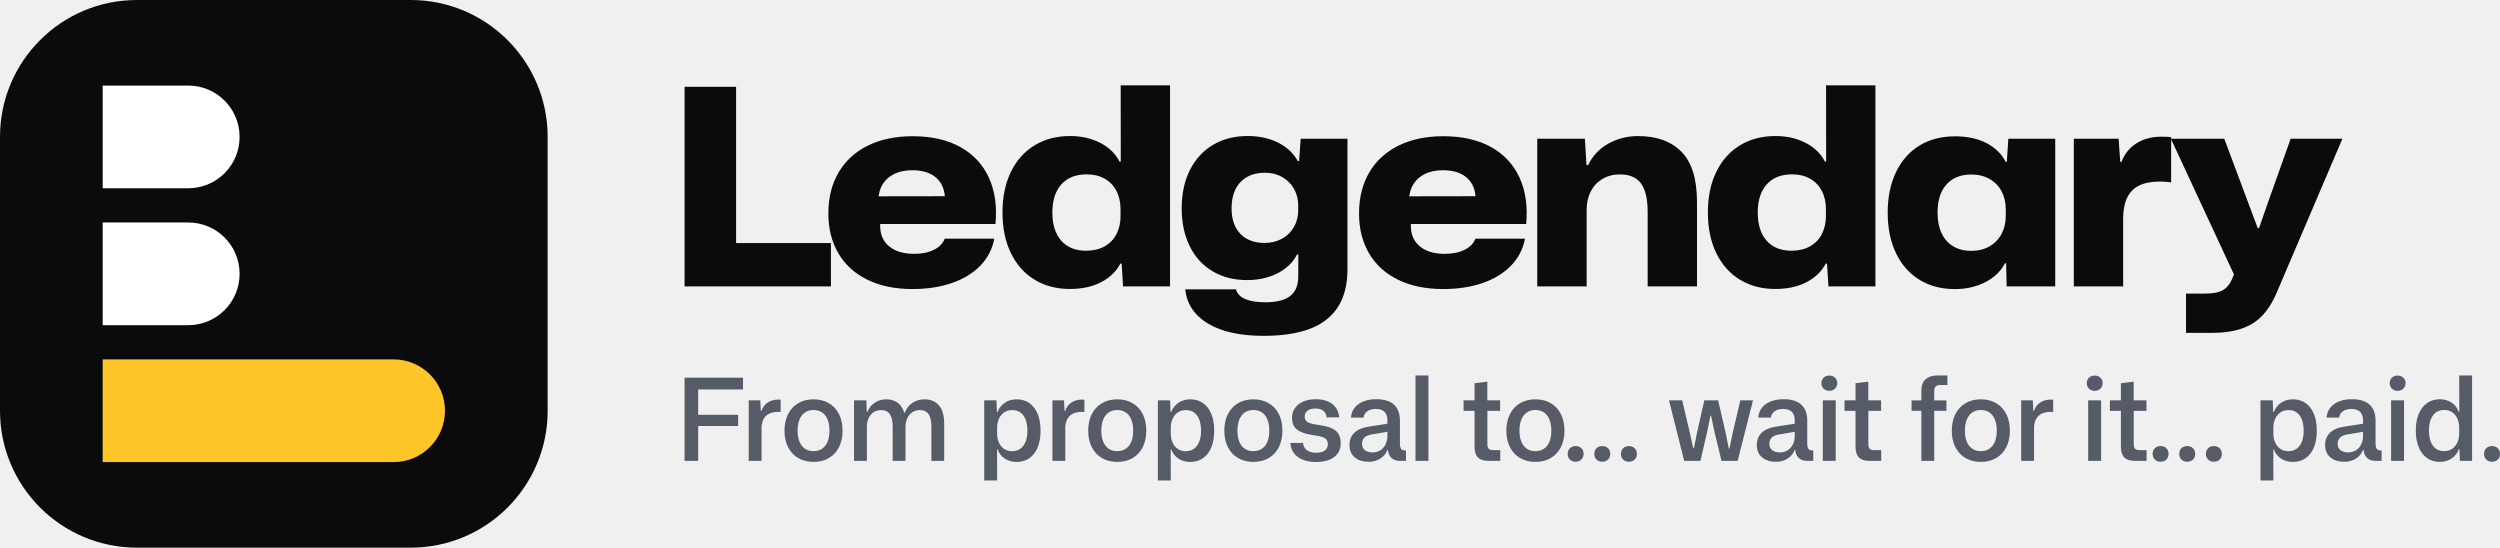
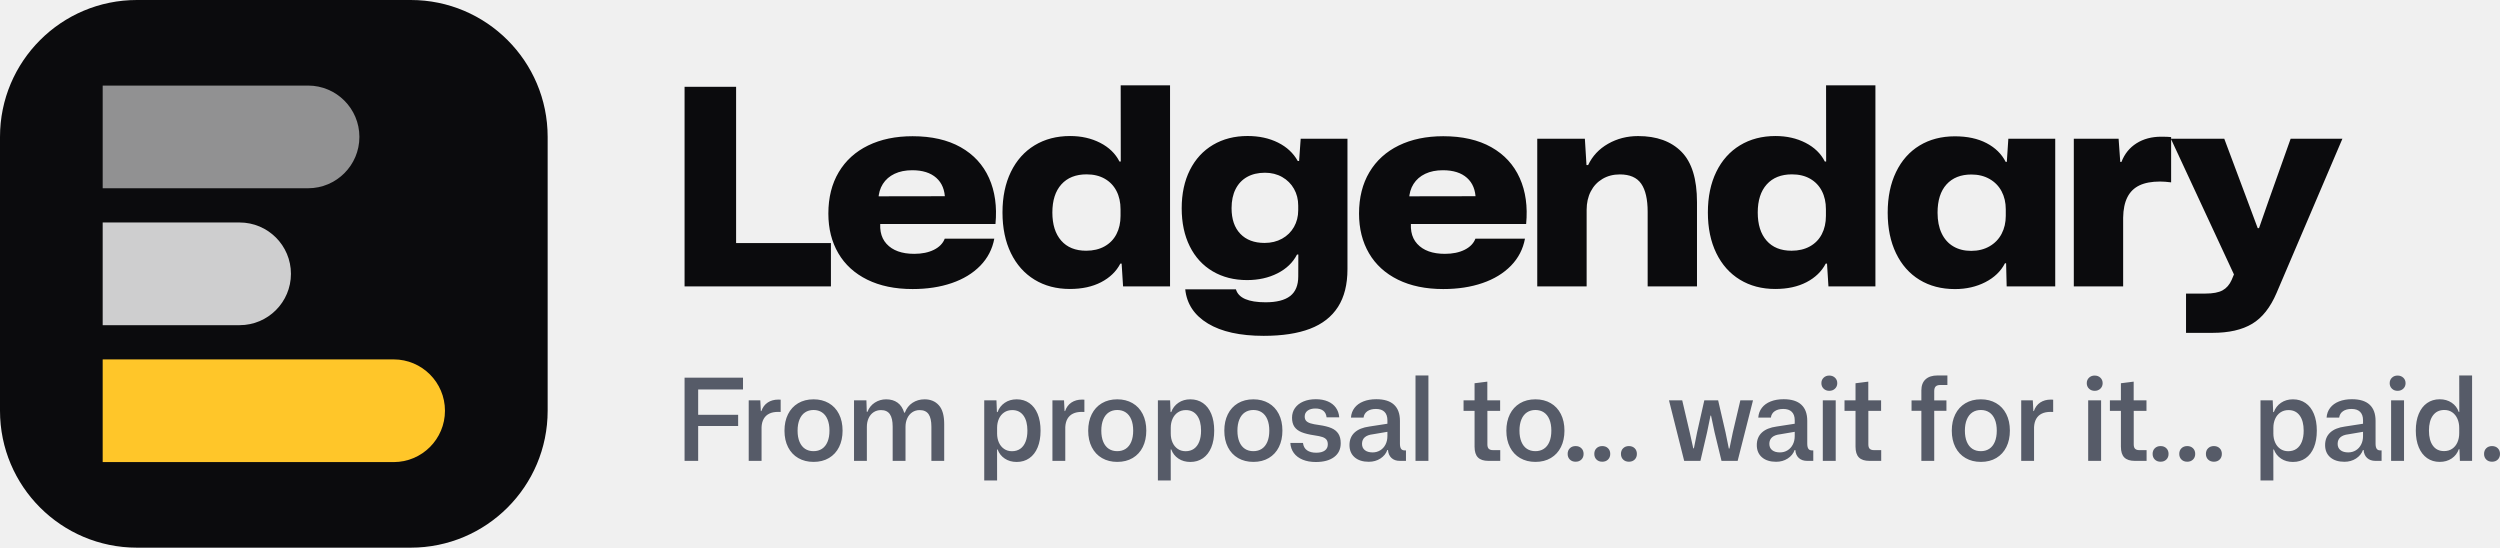
<svg xmlns="http://www.w3.org/2000/svg" viewBox="0 0 328.674 72" width="328.674" height="72" role="img" aria-label="Ledgendary. From proposal to… wait for it… paid.">
  <rect x="0" y="0" width="72" height="72" rx="18" fill="#0b0b0d" />
-   <path d="M13.5 11.25H24.75A6.75 6.75 0 0 1 24.75 24.75H13.5H13.5V11.25Z" fill="#ffffff" />
-   <path d="M13.5 29.25H24.75A6.75 6.75 0 0 1 24.75 42.75H13.5H13.5V29.25Z" fill="#ffffff" />
+   <path d="M13.5 11.25H40.5A6.75 6.75 0 0 1 40.5 24.75H13.5H13.5V11.25Z" fill="#ffffff" opacity="0.55" />
+   <path d="M13.5 29.25H31.5A6.75 6.75 0 0 1 31.5 42.75H13.5H13.5V29.25Z" fill="#ffffff" opacity="0.8" />
  <path d="M13.5 47.25H51.75A6.75 6.75 0 0 1 51.75 60.75H13.5H13.5V47.25Z" fill="#ffc629" />
  <path transform="translate(87.963 37.654) scale(0.036)" fill="#0b0b0d" d="M56.572 -729.0H244.789V-123.262L210.67 -158.371H591.07V0.0H56.572ZM581.692 -265.912Q581.692 -353.534 619.569 -417.153Q657.446 -480.773 726.876 -514.631Q796.306 -548.488 889.243 -548.488Q993.665 -548.488 1064.777 -508.409Q1135.888 -468.331 1168.47 -395.863Q1201.052 -323.394 1191.945 -227.81L689.562 -227.949L775.346 -259.234Q760.821 -191.918 794.13 -155.43Q827.44 -118.942 895.251 -118.942Q937.412 -118.942 967.129 -133.678Q996.845 -148.414 1006.777 -174.46H1187.713Q1177.053 -117.185 1136.591 -75.644Q1096.13 -34.104 1032.569 -12.235Q969.009 9.635 889.263 9.635Q793.345 9.635 723.898 -24.565Q654.452 -58.765 618.072 -121.091Q581.692 -183.416 581.692 -265.912ZM755.807 -328.995 1017.785 -329.411 1007.667 -318.006Q1007.159 -368.499 975.955 -396.378Q944.752 -424.258 887.896 -424.258Q850.813 -424.258 823.424 -411.246Q796.036 -398.235 780.718 -374.178Q765.4 -350.121 764.386 -317.454ZM1217.61 -269.973Q1217.61 -355.244 1248.307 -418.253Q1279.004 -481.263 1334.871 -515.232Q1390.739 -549.2 1464.656 -549.2Q1525.894 -549.2 1574.347 -524.368Q1622.8 -499.536 1644.804 -455.984H1649.549L1649.262 -734.203H1829.485V0.0H1657.965L1652.715 -83.343H1648.064Q1625.659 -40.267 1577.921 -15.451Q1530.183 9.365 1463.622 9.365Q1390.225 9.365 1334.614 -24.604Q1279.004 -58.573 1248.307 -121.668Q1217.61 -184.764 1217.61 -269.973ZM1648.731 -257.449V-281.955Q1648.731 -319.677 1633.925 -348.404Q1619.118 -377.131 1591.149 -393.161Q1563.18 -409.192 1524.681 -409.192Q1465.504 -409.192 1432.616 -372.564Q1399.728 -335.937 1399.728 -269.973Q1399.728 -204.214 1431.966 -167.266Q1464.203 -130.319 1523.306 -130.319Q1561.755 -130.319 1590.287 -146.168Q1618.82 -162.018 1633.776 -190.872Q1648.731 -219.726 1648.731 -257.449ZM1884.994 10.688H2070.086Q2077.022 34.454 2104.18 46.215Q2131.338 57.977 2178.377 57.977Q2238.775 57.977 2268.256 35.075Q2297.736 12.173 2297.736 -36.554L2298.023 -116.305H2293.138Q2270.61 -72.436 2221.81 -47.765Q2173.01 -23.095 2110.879 -23.095Q2039.605 -23.095 1985.356 -55.047Q1931.107 -86.999 1901.585 -146.283Q1872.062 -205.566 1872.062 -285.315Q1872.062 -365.29 1902.015 -425.025Q1931.968 -484.76 1986.574 -517.011Q2041.18 -549.262 2112.568 -549.262Q2175.619 -549.262 2223.771 -525.235Q2271.922 -501.209 2295.903 -457.98H2300.799L2306.605 -539.372H2477.429V-62.853Q2477.429 20.778 2442.837 74.85Q2408.245 128.921 2340.591 154.731Q2272.937 180.54 2171.533 180.54Q2042.372 180.54 1967.865 135.576Q1893.358 90.612 1884.994 10.688ZM2297.581 -278.138V-295.154Q2297.581 -329.008 2282.172 -356.304Q2266.762 -383.601 2239.093 -399.366Q2211.423 -415.131 2176.274 -415.131Q2138.451 -415.131 2111.051 -399.831Q2083.651 -384.53 2068.916 -355.45Q2054.18 -326.369 2054.18 -285.845Q2054.18 -225.455 2086.167 -192.112Q2118.153 -158.768 2174.672 -158.768Q2210.565 -158.768 2238.5 -174.23Q2266.436 -189.691 2282.009 -216.942Q2297.581 -244.193 2297.581 -278.138ZM2519.692 -265.912Q2519.692 -353.534 2557.569 -417.153Q2595.446 -480.773 2664.876 -514.631Q2734.306 -548.488 2827.243 -548.488Q2931.665 -548.488 3002.777 -508.409Q3073.888 -468.331 3106.47 -395.863Q3139.052 -323.394 3129.945 -227.81L2627.562 -227.949L2713.346 -259.234Q2698.821 -191.918 2732.13 -155.43Q2765.44 -118.942 2833.251 -118.942Q2875.412 -118.942 2905.129 -133.678Q2934.845 -148.414 2944.777 -174.46H3125.713Q3115.053 -117.185 3074.591 -75.644Q3034.13 -34.104 2970.569 -12.235Q2907.009 9.635 2827.263 9.635Q2731.345 9.635 2661.898 -24.565Q2592.452 -58.765 2556.072 -121.091Q2519.692 -183.416 2519.692 -265.912ZM2693.807 -328.995 2955.785 -329.411 2945.667 -318.006Q2945.159 -368.499 2913.955 -396.378Q2882.752 -424.258 2825.896 -424.258Q2788.813 -424.258 2761.424 -411.246Q2734.036 -398.235 2718.718 -374.178Q2703.4 -350.121 2702.386 -317.454ZM3170.534 -539.372H3344.415L3350.327 -443.089H3356.312Q3379.791 -492.653 3429.111 -520.841Q3478.431 -549.029 3538.864 -549.029Q3640.586 -549.029 3697.234 -491.661Q3753.882 -434.294 3753.882 -307.567V0.0H3573.719V-272.502Q3573.719 -340.963 3550.192 -374.978Q3526.665 -408.993 3471.965 -408.993Q3436.303 -408.993 3408.666 -392.55Q3381.029 -376.107 3365.949 -346.884Q3350.869 -317.661 3350.869 -279.868V0.0H3170.534ZM3793.61 -269.973Q3793.61 -355.244 3824.307 -418.253Q3855.004 -481.263 3910.871 -515.232Q3966.739 -549.2 4040.656 -549.2Q4101.894 -549.2 4150.347 -524.368Q4198.8 -499.536 4220.804 -455.984H4225.549L4225.262 -734.203H4405.485V0.0H4233.965L4228.715 -83.343H4224.064Q4201.659 -40.267 4153.921 -15.451Q4106.183 9.365 4039.622 9.365Q3966.225 9.365 3910.614 -24.604Q3855.004 -58.573 3824.307 -121.668Q3793.61 -184.764 3793.61 -269.973ZM4224.731 -257.449V-281.955Q4224.731 -319.677 4209.925 -348.404Q4195.118 -377.131 4167.149 -393.161Q4139.18 -409.192 4100.681 -409.192Q4041.504 -409.192 4008.616 -372.564Q3975.728 -335.937 3975.728 -269.973Q3975.728 -204.214 4007.966 -167.266Q4040.203 -130.319 4099.306 -130.319Q4137.755 -130.319 4166.287 -146.168Q4194.82 -162.018 4209.776 -190.872Q4224.731 -219.726 4224.731 -257.449ZM4450.287 -269.245Q4450.287 -354.512 4480.808 -417.732Q4511.329 -480.952 4566.732 -514.546Q4622.134 -548.14 4695.786 -548.14Q4763.642 -548.14 4811.31 -523.255Q4858.978 -498.37 4881.193 -454.847H4885.363L4890.896 -539.372H5062.162V0.0H4884.808L4882.729 -84.485H4878.584Q4855.929 -40.625 4806.734 -15.429Q4757.54 9.767 4696.028 9.767Q4621.939 9.767 4566.583 -24.051Q4511.227 -57.868 4480.757 -121.005Q4450.287 -184.142 4450.287 -269.245ZM4881.552 -257.844V-281.605Q4881.552 -318.304 4866.432 -346.982Q4851.313 -375.66 4822.617 -392.161Q4793.921 -408.662 4756.098 -408.662Q4697.855 -408.662 4665.13 -372.508Q4632.405 -336.354 4632.405 -269.241Q4632.405 -225.401 4647.266 -194.021Q4662.127 -162.642 4689.879 -146.207Q4717.632 -129.773 4755.337 -129.773Q4793.378 -129.773 4822.23 -146.408Q4851.083 -163.043 4866.317 -192.026Q4881.552 -221.008 4881.552 -257.844ZM5129.989 -539.372H5293.58L5299.619 -454.607H5304.039Q5320.785 -498.475 5358.883 -522.595Q5396.981 -546.715 5449.262 -546.715Q5472.72 -546.715 5485.389 -545.324V-379.988Q5462.105 -382.97 5445.058 -382.97Q5399.385 -382.97 5370.022 -369.085Q5340.658 -355.199 5325.764 -325.919Q5310.87 -296.64 5310.184 -251.209V0.0H5129.989ZM5539.807 26.153H5610.933Q5651.897 26.153 5673.363 14.308Q5694.829 2.463 5706.39 -23.649L5723.348 -64.003V-25.419L5484.441 -539.372H5679.446L5765.735 -308.868L5801.567 -212.781H5806.371L5839.927 -308.868L5921.881 -539.372H6110.92L5870.388 24.034Q5836.456 103.532 5781.321 136.567Q5726.187 169.601 5636.381 169.601H5539.807Z" />
  <path transform="translate(88.854 60.59) scale(0.015)" fill="#565b68" d="M76.41 -729.0H588.564V-625.542H174.577L195.595 -646.958V0.0H76.41ZM162.04 -403.841H545.928V-305.351H162.04ZM638.616 -530.392H740.231L744.92 -436.552H749.634Q766.31 -485.712 805.186 -511.378Q844.062 -537.045 897.41 -537.045Q908.012 -537.045 918.661 -536.366V-428.574Q907.02 -429.253 895.93 -429.253Q849.727 -429.253 818.377 -413.733Q787.027 -398.213 770.109 -368.426Q753.191 -338.638 751.175 -295.953V0.0H638.616ZM952.081 -264.44Q952.081 -346.241 982.842 -408.317Q1013.603 -470.392 1071.197 -504.888Q1128.791 -539.384 1206.937 -539.384Q1282.6 -539.384 1340.268 -506.132Q1397.936 -472.88 1429.602 -410.731Q1461.268 -348.581 1461.268 -264.944Q1461.268 -183.472 1430.594 -121.484Q1399.92 -59.496 1342.414 -25.252Q1284.907 8.992 1206.937 8.992Q1131.099 8.992 1073.343 -24.26Q1015.587 -57.512 983.834 -119.41Q952.081 -181.308 952.081 -264.44ZM1346.385 -264.944Q1346.385 -322.369 1329.396 -363.212Q1312.407 -404.056 1280.934 -424.955Q1249.462 -445.855 1206.937 -445.855Q1164.263 -445.855 1132.777 -425.043Q1101.292 -404.231 1084.127 -363.223Q1066.963 -322.215 1066.963 -264.44Q1066.963 -207.52 1084.04 -166.928Q1101.117 -126.336 1132.35 -105.689Q1163.584 -85.042 1206.433 -85.042Q1249.112 -85.042 1280.584 -105.601Q1312.056 -126.161 1329.221 -166.753Q1346.385 -207.345 1346.385 -264.944ZM1561.582 -530.392H1670.157L1673.342 -429.851H1679.213Q1699.473 -482.109 1744.306 -510.746Q1789.139 -539.384 1843.276 -539.384Q1902.892 -539.384 1943.228 -510.168Q1983.565 -480.952 2001.446 -422.365H2006.993Q2027.966 -478.636 2074.304 -509.01Q2120.642 -539.384 2179.907 -539.384Q2258.687 -539.384 2305.327 -487.025Q2351.966 -434.665 2351.966 -323.275V0.0H2239.731V-300.285Q2239.731 -373.924 2215.008 -409.463Q2190.285 -445.001 2137.03 -445.001Q2100.024 -445.001 2071.882 -425.925Q2043.74 -406.85 2028.32 -373.444Q2012.899 -340.038 2012.899 -298.637V0.0H1900.314V-300.285Q1900.314 -373.749 1875.515 -409.375Q1850.715 -445.001 1798.293 -445.001Q1760.963 -445.001 1732.734 -426.09Q1704.504 -407.178 1689.322 -373.772Q1674.141 -340.366 1674.141 -298.637V0.0H1561.582ZM2702.877 -530.392H2809.963L2813.968 -427.812H2819.86Q2838.199 -478.594 2882.596 -508.989Q2926.992 -539.384 2987.281 -539.384Q3050.681 -539.384 3097.943 -506.561Q3145.205 -473.737 3170.838 -411.835Q3196.471 -349.933 3196.471 -264.944Q3196.471 -179.451 3170.838 -117.801Q3145.205 -56.151 3097.943 -23.328Q3050.681 9.496 2987.173 9.496Q2926.82 9.496 2882.628 -20.13Q2838.437 -49.756 2820.404 -99.676H2815.292L2815.616 171.933H2702.877ZM3081.245 -264.944Q3081.245 -349.984 3046.383 -397.524Q3011.522 -445.064 2948.277 -445.064Q2907.523 -445.064 2877.437 -424.584Q2847.351 -404.104 2831.484 -368.686Q2815.616 -333.268 2815.616 -289.549V-239.663Q2815.616 -195.944 2831.239 -160.774Q2846.862 -125.604 2876.457 -105.124Q2906.053 -84.644 2945.722 -84.644Q2988.337 -84.644 3018.768 -105.944Q3049.198 -127.244 3065.221 -168.016Q3081.245 -208.788 3081.245 -264.944ZM3300.616 -530.392H3402.231L3406.92 -436.552H3411.634Q3428.31 -485.712 3467.186 -511.378Q3506.062 -537.045 3559.41 -537.045Q3570.012 -537.045 3580.661 -536.366V-428.574Q3569.02 -429.253 3557.93 -429.253Q3511.727 -429.253 3480.377 -413.733Q3449.027 -398.213 3432.109 -368.426Q3415.191 -338.638 3413.175 -295.953V0.0H3300.616ZM3614.081 -264.44Q3614.081 -346.241 3644.842 -408.317Q3675.603 -470.392 3733.197 -504.888Q3790.791 -539.384 3868.937 -539.384Q3944.6 -539.384 4002.268 -506.132Q4059.936 -472.88 4091.602 -410.731Q4123.268 -348.581 4123.268 -264.944Q4123.268 -183.472 4092.594 -121.484Q4061.92 -59.496 4004.414 -25.252Q3946.907 8.992 3868.937 8.992Q3793.099 8.992 3735.343 -24.26Q3677.587 -57.512 3645.834 -119.41Q3614.081 -181.308 3614.081 -264.44ZM4008.385 -264.944Q4008.385 -322.369 3991.396 -363.212Q3974.407 -404.056 3942.934 -424.955Q3911.462 -445.855 3868.937 -445.855Q3826.263 -445.855 3794.777 -425.043Q3763.292 -404.231 3746.127 -363.223Q3728.963 -322.215 3728.963 -264.44Q3728.963 -207.52 3746.04 -166.928Q3763.117 -126.336 3794.35 -105.689Q3825.584 -85.042 3868.433 -85.042Q3911.112 -85.042 3942.584 -105.601Q3974.056 -126.161 3991.221 -166.753Q4008.385 -207.345 4008.385 -264.944ZM4224.877 -530.392H4331.963L4335.968 -427.812H4341.86Q4360.199 -478.594 4404.596 -508.989Q4448.992 -539.384 4509.281 -539.384Q4572.681 -539.384 4619.943 -506.561Q4667.205 -473.737 4692.838 -411.835Q4718.471 -349.933 4718.471 -264.944Q4718.471 -179.451 4692.838 -117.801Q4667.205 -56.151 4619.943 -23.328Q4572.681 9.496 4509.173 9.496Q4448.82 9.496 4404.628 -20.13Q4360.437 -49.756 4342.404 -99.676H4337.292L4337.616 171.933H4224.877ZM4603.245 -264.944Q4603.245 -349.984 4568.383 -397.524Q4533.522 -445.064 4470.277 -445.064Q4429.523 -445.064 4399.437 -424.584Q4369.351 -404.104 4353.484 -368.686Q4337.616 -333.268 4337.616 -289.549V-239.663Q4337.616 -195.944 4353.239 -160.774Q4368.862 -125.604 4398.457 -105.124Q4428.053 -84.644 4467.722 -84.644Q4510.337 -84.644 4540.768 -105.944Q4571.198 -127.244 4587.221 -168.016Q4603.245 -208.788 4603.245 -264.944ZM4807.081 -264.44Q4807.081 -346.241 4837.842 -408.317Q4868.603 -470.392 4926.197 -504.888Q4983.791 -539.384 5061.937 -539.384Q5137.6 -539.384 5195.268 -506.132Q5252.936 -472.88 5284.602 -410.731Q5316.268 -348.581 5316.268 -264.944Q5316.268 -183.472 5285.594 -121.484Q5254.92 -59.496 5197.414 -25.252Q5139.907 8.992 5061.937 8.992Q4986.099 8.992 4928.343 -24.26Q4870.587 -57.512 4838.834 -119.41Q4807.081 -181.308 4807.081 -264.44ZM5201.385 -264.944Q5201.385 -322.369 5184.396 -363.212Q5167.407 -404.056 5135.934 -424.955Q5104.462 -445.855 5061.937 -445.855Q5019.263 -445.855 4987.777 -425.043Q4956.292 -404.231 4939.127 -363.223Q4921.963 -322.215 4921.963 -264.44Q4921.963 -207.52 4939.04 -166.928Q4956.117 -126.336 4987.35 -105.689Q5018.584 -85.042 5061.433 -85.042Q5104.112 -85.042 5135.584 -105.601Q5167.056 -126.161 5184.221 -166.753Q5201.385 -207.345 5201.385 -264.944ZM5385.802 -157.286H5496.379Q5502.029 -113.318 5532.338 -92.367Q5562.647 -71.416 5612.44 -71.416Q5661.681 -71.416 5687.903 -90.577Q5714.124 -109.737 5714.124 -144.4Q5714.124 -170.496 5702.746 -185.468Q5691.369 -200.441 5667.195 -208.803Q5643.021 -217.165 5596.186 -223.849Q5526.836 -234.016 5484.827 -250.996Q5442.818 -267.976 5421.726 -298.536Q5400.635 -329.096 5400.635 -378.056Q5400.635 -426.525 5426.616 -463.238Q5452.598 -499.952 5499.823 -520.172Q5547.048 -540.392 5609.047 -540.392Q5669.076 -540.392 5714.135 -521.148Q5759.193 -501.904 5784.751 -466.212Q5810.31 -430.52 5814.445 -381.788H5703.39Q5698.735 -421.067 5673.601 -440.021Q5648.467 -458.976 5605.541 -458.976Q5562.438 -458.976 5537.044 -440.06Q5511.65 -421.143 5511.65 -388.504Q5511.65 -364.928 5524.198 -350.876Q5536.746 -336.825 5563.248 -328.635Q5589.751 -320.445 5639.382 -313.915Q5704.885 -304.591 5745.231 -287.36Q5785.577 -270.13 5806.439 -238.146Q5827.301 -206.161 5827.301 -154.345Q5827.301 -76.57 5769.207 -33.285Q5711.113 10.0 5609.44 10.0Q5543.244 10.0 5493.75 -10.496Q5444.255 -30.992 5416.438 -68.848Q5388.622 -106.703 5385.802 -157.286ZM5904.144 -138.371Q5904.144 -206.884 5948.719 -248.236Q5993.293 -289.587 6078.299 -301.021L6247.008 -327.098V-256.477L6107.704 -232.817Q6061.62 -227.567 6037.812 -206.481Q6014.004 -185.394 6014.004 -149.002Q6014.004 -113.681 6038.699 -93.909Q6063.394 -74.137 6107.039 -74.137Q6143.695 -74.137 6173.348 -92.296Q6203.001 -110.455 6219.769 -143.05Q6236.537 -175.644 6236.537 -217.711V-355.709Q6236.537 -404.003 6211.018 -429.525Q6185.5 -455.047 6136.019 -455.047Q6089.297 -455.047 6060.699 -435.04Q6032.101 -415.033 6027.475 -379.208H5917.041Q5920.511 -428.72 5948.646 -465.058Q5976.781 -501.395 6025.751 -520.894Q6074.722 -540.392 6139.382 -540.392Q6242.599 -540.392 6294.478 -492.258Q6346.357 -444.123 6346.357 -350.921V-151.754Q6346.357 -120.548 6356.042 -106.23Q6365.726 -91.911 6386.125 -91.911H6399.153V0.0H6345.07Q6299.569 0.0 6272.215 -25.371Q6244.861 -50.743 6241.683 -95.133H6235.786Q6219.489 -49.477 6175.354 -20.735Q6131.218 8.008 6073.462 8.008Q5994.749 8.008 5949.447 -31.179Q5904.144 -70.366 5904.144 -138.371ZM6482.864 -748.577H6595.926V0.0H6482.864ZM7000.429 -124.281V-438.375H6903.926V-530.392H7000.39V-680.269L7112.291 -694.464V-530.392H7224.495V-438.375H7112.795V-144.153Q7112.795 -117.097 7125.192 -105.565Q7137.589 -94.034 7162.446 -94.034H7225.503V0.0H7121.766Q7059.877 0.0 7030.153 -29.948Q7000.429 -59.896 7000.429 -124.281ZM7279.081 -264.44Q7279.081 -346.241 7309.842 -408.317Q7340.603 -470.392 7398.197 -504.888Q7455.791 -539.384 7533.937 -539.384Q7609.6 -539.384 7667.268 -506.132Q7724.936 -472.88 7756.602 -410.731Q7788.268 -348.581 7788.268 -264.944Q7788.268 -183.472 7757.594 -121.484Q7726.92 -59.496 7669.414 -25.252Q7611.907 8.992 7533.937 8.992Q7458.099 8.992 7400.343 -24.26Q7342.587 -57.512 7310.834 -119.41Q7279.081 -181.308 7279.081 -264.44ZM7673.385 -264.944Q7673.385 -322.369 7656.396 -363.212Q7639.407 -404.056 7607.934 -424.955Q7576.462 -445.855 7533.937 -445.855Q7491.263 -445.855 7459.777 -425.043Q7428.292 -404.231 7411.127 -363.223Q7393.963 -322.215 7393.963 -264.44Q7393.963 -207.52 7411.04 -166.928Q7428.117 -126.336 7459.35 -105.689Q7490.584 -85.042 7533.433 -85.042Q7576.112 -85.042 7607.584 -105.601Q7639.056 -126.161 7656.221 -166.753Q7673.385 -207.345 7673.385 -264.944ZM7816.291 -61.079Q7816.291 -91.479 7835.63 -110.566Q7854.969 -129.654 7886.165 -129.654Q7917.362 -129.654 7936.701 -110.566Q7956.04 -91.479 7956.04 -61.079Q7956.04 -30.679 7936.701 -11.591Q7917.362 7.496 7886.165 7.496Q7854.969 7.496 7835.63 -11.591Q7816.291 -30.679 7816.291 -61.079ZM8049.845 -61.079Q8049.845 -91.479 8069.185 -110.566Q8088.524 -129.654 8119.72 -129.654Q8150.916 -129.654 8170.255 -110.566Q8189.595 -91.479 8189.595 -61.079Q8189.595 -30.679 8170.255 -11.591Q8150.916 7.496 8119.72 7.496Q8088.524 7.496 8069.185 -11.591Q8049.845 -30.679 8049.845 -61.079ZM8283.4 -61.079Q8283.4 -91.479 8302.739 -110.566Q8322.078 -129.654 8353.274 -129.654Q8384.471 -129.654 8403.81 -110.566Q8423.149 -91.479 8423.149 -61.079Q8423.149 -30.679 8403.81 -11.591Q8384.471 7.496 8353.274 7.496Q8322.078 7.496 8302.739 -11.591Q8283.4 -30.679 8283.4 -61.079ZM8704.531 -530.476H8820.475L8886.346 -249.236L8917.241 -109.655H8922.733L8950.662 -249.236L9014.033 -530.476H9135.288L9200.24 -249.236L9228.855 -108.215H9234.49L9263.768 -249.236L9329.965 -530.476H9440.836L9306.293 0.0H9164.768L9103.611 -252.114L9073.088 -396.876H9068.388L9038.693 -252.114L8979.913 0.0H8837.678ZM9474.144 -138.371Q9474.144 -206.884 9518.719 -248.236Q9563.293 -289.587 9648.299 -301.021L9817.008 -327.098V-256.477L9677.704 -232.817Q9631.62 -227.567 9607.812 -206.481Q9584.004 -185.394 9584.004 -149.002Q9584.004 -113.681 9608.699 -93.909Q9633.394 -74.137 9677.039 -74.137Q9713.695 -74.137 9743.348 -92.296Q9773.001 -110.455 9789.769 -143.05Q9806.537 -175.644 9806.537 -217.711V-355.709Q9806.537 -404.003 9781.018 -429.525Q9755.5 -455.047 9706.019 -455.047Q9659.297 -455.047 9630.699 -435.04Q9602.101 -415.033 9597.475 -379.208H9487.041Q9490.511 -428.72 9518.646 -465.058Q9546.781 -501.395 9595.751 -520.894Q9644.722 -540.392 9709.382 -540.392Q9812.599 -540.392 9864.478 -492.258Q9916.357 -444.123 9916.357 -350.921V-151.754Q9916.357 -120.548 9926.042 -106.23Q9935.726 -91.911 9956.125 -91.911H9969.153V0.0H9915.07Q9869.569 0.0 9842.215 -25.371Q9814.861 -50.743 9811.683 -95.133H9805.786Q9789.489 -49.477 9745.354 -20.735Q9701.218 8.008 9643.462 8.008Q9564.749 8.008 9519.447 -31.179Q9474.144 -70.366 9474.144 -138.371ZM10052.582 -530.392H10165.793V0.0H10052.582ZM10040.166 -681.101Q10040.166 -709.957 10059.801 -728.828Q10079.436 -747.7 10109.174 -747.7Q10139.643 -747.7 10159.506 -728.828Q10179.368 -709.957 10179.368 -681.101Q10179.368 -651.903 10159.506 -632.879Q10139.643 -613.855 10109.241 -613.855Q10079.375 -613.855 10059.771 -632.879Q10040.166 -651.903 10040.166 -681.101ZM10339.429 -124.281V-438.375H10242.926V-530.392H10339.39V-680.269L10451.291 -694.464V-530.392H10563.495V-438.375H10451.795V-144.153Q10451.795 -117.097 10464.192 -105.565Q10476.589 -94.034 10501.446 -94.034H10564.503V0.0H10460.766Q10398.877 0.0 10369.153 -29.948Q10339.429 -59.896 10339.429 -124.281ZM10916.444 -438.734H10830.392V-530.134H10916.444V-617.186Q10916.444 -681.112 10953.391 -714.845Q10990.337 -748.577 11058.778 -748.577H11144.608V-665.048H11083.572Q11054.948 -665.048 11042.063 -652.316Q11029.178 -639.584 11029.178 -610.142V-530.134H11136.147V-438.734H11029.168V0.0H10916.444ZM11183.081 -264.44Q11183.081 -346.241 11213.842 -408.317Q11244.603 -470.392 11302.197 -504.888Q11359.791 -539.384 11437.937 -539.384Q11513.6 -539.384 11571.268 -506.132Q11628.936 -472.88 11660.602 -410.731Q11692.268 -348.581 11692.268 -264.944Q11692.268 -183.472 11661.594 -121.484Q11630.92 -59.496 11573.414 -25.252Q11515.907 8.992 11437.937 8.992Q11362.099 8.992 11304.343 -24.26Q11246.587 -57.512 11214.834 -119.41Q11183.081 -181.308 11183.081 -264.44ZM11577.385 -264.944Q11577.385 -322.369 11560.396 -363.212Q11543.407 -404.056 11511.934 -424.955Q11480.462 -445.855 11437.937 -445.855Q11395.263 -445.855 11363.777 -425.043Q11332.292 -404.231 11315.127 -363.223Q11297.963 -322.215 11297.963 -264.44Q11297.963 -207.52 11315.04 -166.928Q11332.117 -126.336 11363.35 -105.689Q11394.584 -85.042 11437.433 -85.042Q11480.112 -85.042 11511.584 -105.601Q11543.056 -126.161 11560.221 -166.753Q11577.385 -207.345 11577.385 -264.944ZM11791.616 -530.392H11893.231L11897.92 -436.552H11902.634Q11919.31 -485.712 11958.186 -511.378Q11997.062 -537.045 12050.41 -537.045Q12061.012 -537.045 12071.661 -536.366V-428.574Q12060.02 -429.253 12048.93 -429.253Q12002.727 -429.253 11971.377 -413.733Q11940.027 -398.213 11923.109 -368.426Q11906.191 -338.638 11904.175 -295.953V0.0H11791.616ZM12378.582 -530.392H12491.793V0.0H12378.582ZM12366.166 -681.101Q12366.166 -709.957 12385.801 -728.828Q12405.436 -747.7 12435.174 -747.7Q12465.643 -747.7 12485.506 -728.828Q12505.368 -709.957 12505.368 -681.101Q12505.368 -651.903 12485.506 -632.879Q12465.643 -613.855 12435.241 -613.855Q12405.375 -613.855 12385.771 -632.879Q12366.166 -651.903 12366.166 -681.101ZM12665.429 -124.281V-438.375H12568.926V-530.392H12665.39V-680.269L12777.291 -694.464V-530.392H12889.495V-438.375H12777.795V-144.153Q12777.795 -117.097 12790.192 -105.565Q12802.589 -94.034 12827.446 -94.034H12890.503V0.0H12786.766Q12724.877 0.0 12695.153 -29.948Q12665.429 -59.896 12665.429 -124.281ZM12943.291 -61.079Q12943.291 -91.479 12962.63 -110.566Q12981.969 -129.654 13013.165 -129.654Q13044.362 -129.654 13063.701 -110.566Q13083.04 -91.479 13083.04 -61.079Q13083.04 -30.679 13063.701 -11.591Q13044.362 7.496 13013.165 7.496Q12981.969 7.496 12962.63 -11.591Q12943.291 -30.679 12943.291 -61.079ZM13176.845 -61.079Q13176.845 -91.479 13196.185 -110.566Q13215.524 -129.654 13246.72 -129.654Q13277.916 -129.654 13297.255 -110.566Q13316.595 -91.479 13316.595 -61.079Q13316.595 -30.679 13297.255 -11.591Q13277.916 7.496 13246.72 7.496Q13215.524 7.496 13196.185 -11.591Q13176.845 -30.679 13176.845 -61.079ZM13410.4 -61.079Q13410.4 -91.479 13429.739 -110.566Q13449.078 -129.654 13480.274 -129.654Q13511.471 -129.654 13530.81 -110.566Q13550.149 -91.479 13550.149 -61.079Q13550.149 -30.679 13530.81 -11.591Q13511.471 7.496 13480.274 7.496Q13449.078 7.496 13429.739 -11.591Q13410.4 -30.679 13410.4 -61.079ZM13888.877 -530.392H13995.963L13999.968 -427.812H14005.86Q14024.199 -478.594 14068.596 -508.989Q14112.992 -539.384 14173.281 -539.384Q14236.681 -539.384 14283.943 -506.561Q14331.205 -473.737 14356.838 -411.835Q14382.471 -349.933 14382.471 -264.944Q14382.471 -179.451 14356.838 -117.801Q14331.205 -56.151 14283.943 -23.328Q14236.681 9.496 14173.173 9.496Q14112.82 9.496 14068.628 -20.13Q14024.437 -49.756 14006.404 -99.676H14001.292L14001.616 171.933H13888.877ZM14267.245 -264.944Q14267.245 -349.984 14232.383 -397.524Q14197.522 -445.064 14134.277 -445.064Q14093.523 -445.064 14063.437 -424.584Q14033.351 -404.104 14017.484 -368.686Q14001.616 -333.268 14001.616 -289.549V-239.663Q14001.616 -195.944 14017.239 -160.774Q14032.862 -125.604 14062.457 -105.124Q14092.053 -84.644 14131.722 -84.644Q14174.337 -84.644 14204.768 -105.944Q14235.198 -127.244 14251.221 -168.016Q14267.245 -208.788 14267.245 -264.944ZM14455.144 -138.371Q14455.144 -206.884 14499.719 -248.236Q14544.293 -289.587 14629.299 -301.021L14798.008 -327.098V-256.477L14658.704 -232.817Q14612.62 -227.567 14588.812 -206.481Q14565.004 -185.394 14565.004 -149.002Q14565.004 -113.681 14589.699 -93.909Q14614.394 -74.137 14658.039 -74.137Q14694.695 -74.137 14724.348 -92.296Q14754.001 -110.455 14770.769 -143.05Q14787.537 -175.644 14787.537 -217.711V-355.709Q14787.537 -404.003 14762.018 -429.525Q14736.5 -455.047 14687.019 -455.047Q14640.297 -455.047 14611.699 -435.04Q14583.101 -415.033 14578.475 -379.208H14468.041Q14471.511 -428.72 14499.646 -465.058Q14527.781 -501.395 14576.751 -520.894Q14625.722 -540.392 14690.382 -540.392Q14793.599 -540.392 14845.478 -492.258Q14897.357 -444.123 14897.357 -350.921V-151.754Q14897.357 -120.548 14907.042 -106.23Q14916.726 -91.911 14937.125 -91.911H14950.153V0.0H14896.07Q14850.569 0.0 14823.215 -25.371Q14795.861 -50.743 14792.683 -95.133H14786.786Q14770.489 -49.477 14726.354 -20.735Q14682.218 8.008 14624.462 8.008Q14545.749 8.008 14500.447 -31.179Q14455.144 -70.366 14455.144 -138.371ZM15033.582 -530.392H15146.793V0.0H15033.582ZM15021.166 -681.101Q15021.166 -709.957 15040.801 -728.828Q15060.436 -747.7 15090.174 -747.7Q15120.643 -747.7 15140.506 -728.828Q15160.368 -709.957 15160.368 -681.101Q15160.368 -651.903 15140.506 -632.879Q15120.643 -613.855 15090.241 -613.855Q15060.375 -613.855 15040.771 -632.879Q15021.166 -651.903 15021.166 -681.101ZM15250.054 -265.448Q15250.054 -350.424 15275.946 -412.16Q15301.838 -473.896 15349.186 -506.892Q15396.534 -539.888 15459.323 -539.888Q15519.837 -539.888 15564.301 -509.918Q15608.766 -479.947 15626.065 -429.165H15631.234L15630.586 -748.577H15743.325V0.0H15636.562L15632.406 -102.063H15626.838Q15608.918 -50.936 15564.377 -20.972Q15519.837 8.992 15459.323 8.992Q15396.534 8.992 15349.186 -24.004Q15301.838 -57.0 15275.946 -118.988Q15250.054 -180.976 15250.054 -265.448ZM15630.586 -241.9V-288.456Q15630.586 -332.519 15615.013 -368.463Q15599.44 -404.406 15569.878 -425.239Q15540.316 -446.072 15500.227 -446.072Q15435.928 -446.072 15400.605 -398.446Q15365.281 -350.82 15365.281 -265.448Q15365.281 -180.904 15399.69 -133.278Q15434.099 -85.652 15497.825 -85.652Q15538.828 -85.652 15568.886 -106.062Q15598.944 -126.472 15614.765 -162.154Q15630.586 -197.836 15630.586 -241.9ZM15848.291 -61.079Q15848.291 -91.479 15867.63 -110.566Q15886.969 -129.654 15918.165 -129.654Q15949.362 -129.654 15968.701 -110.566Q15988.04 -91.479 15988.04 -61.079Q15988.04 -30.679 15968.701 -11.591Q15949.362 7.496 15918.165 7.496Q15886.969 7.496 15867.63 -11.591Q15848.291 -30.679 15848.291 -61.079Z" />
</svg>
